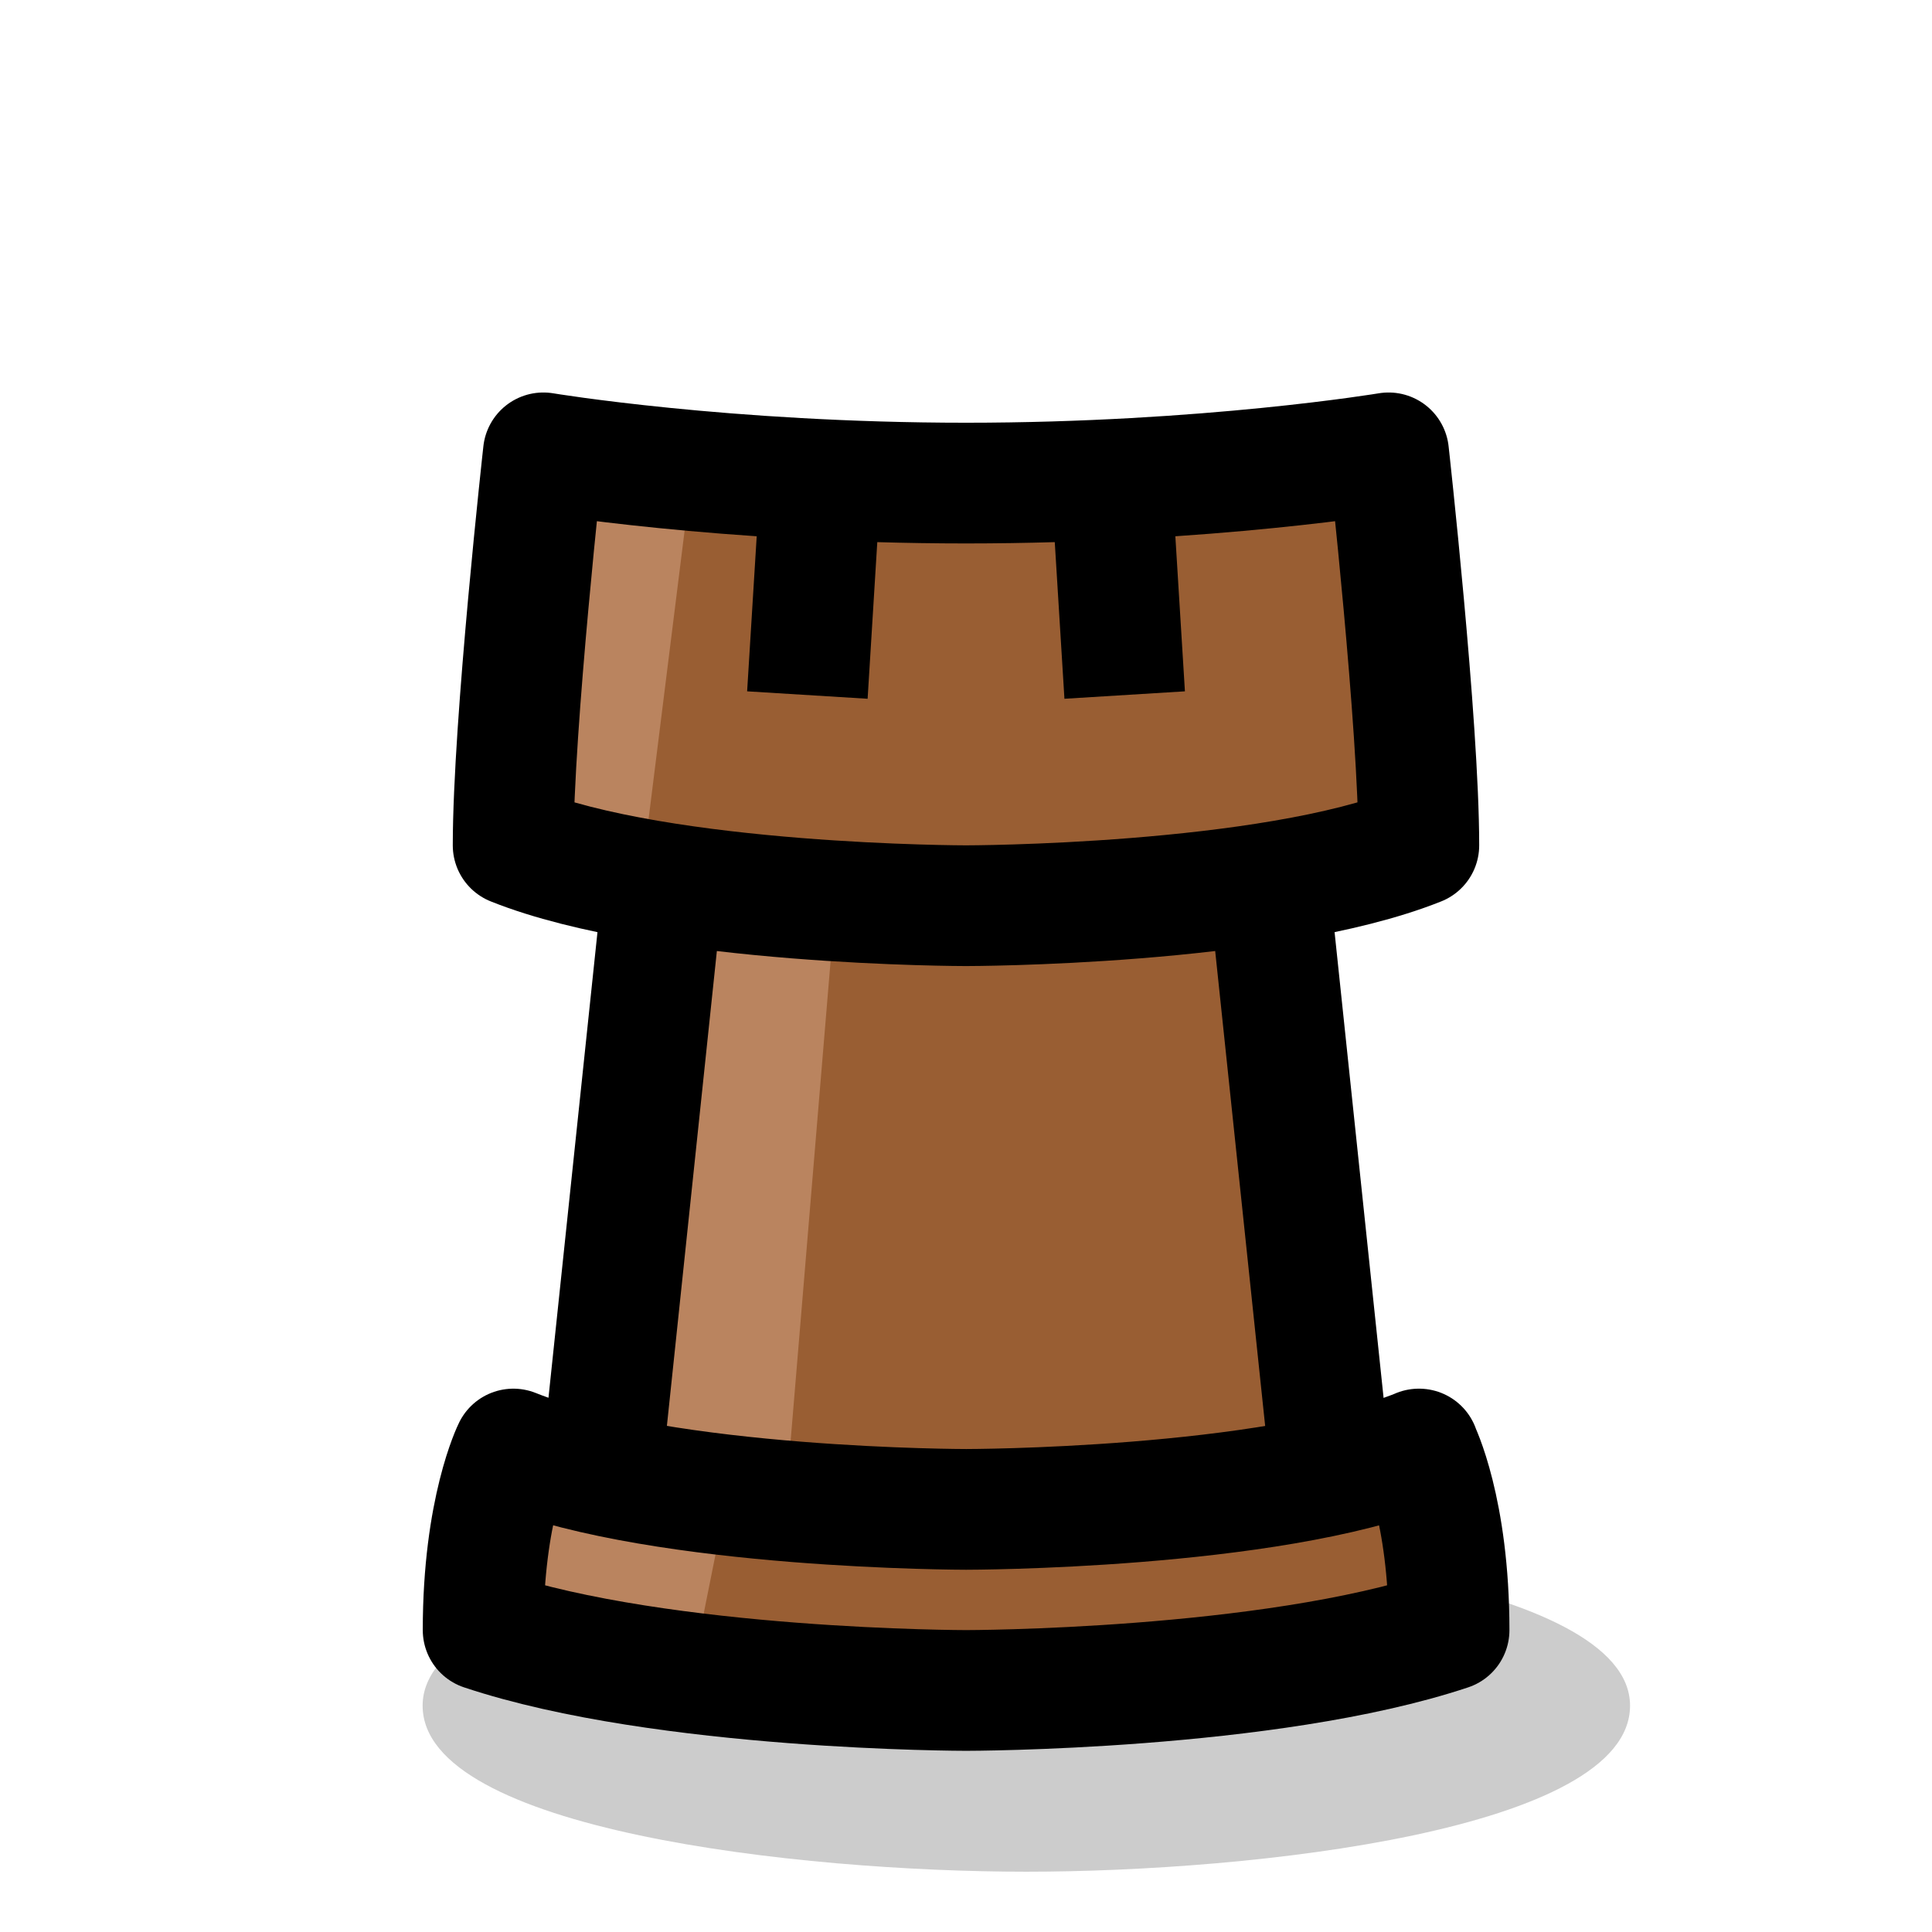
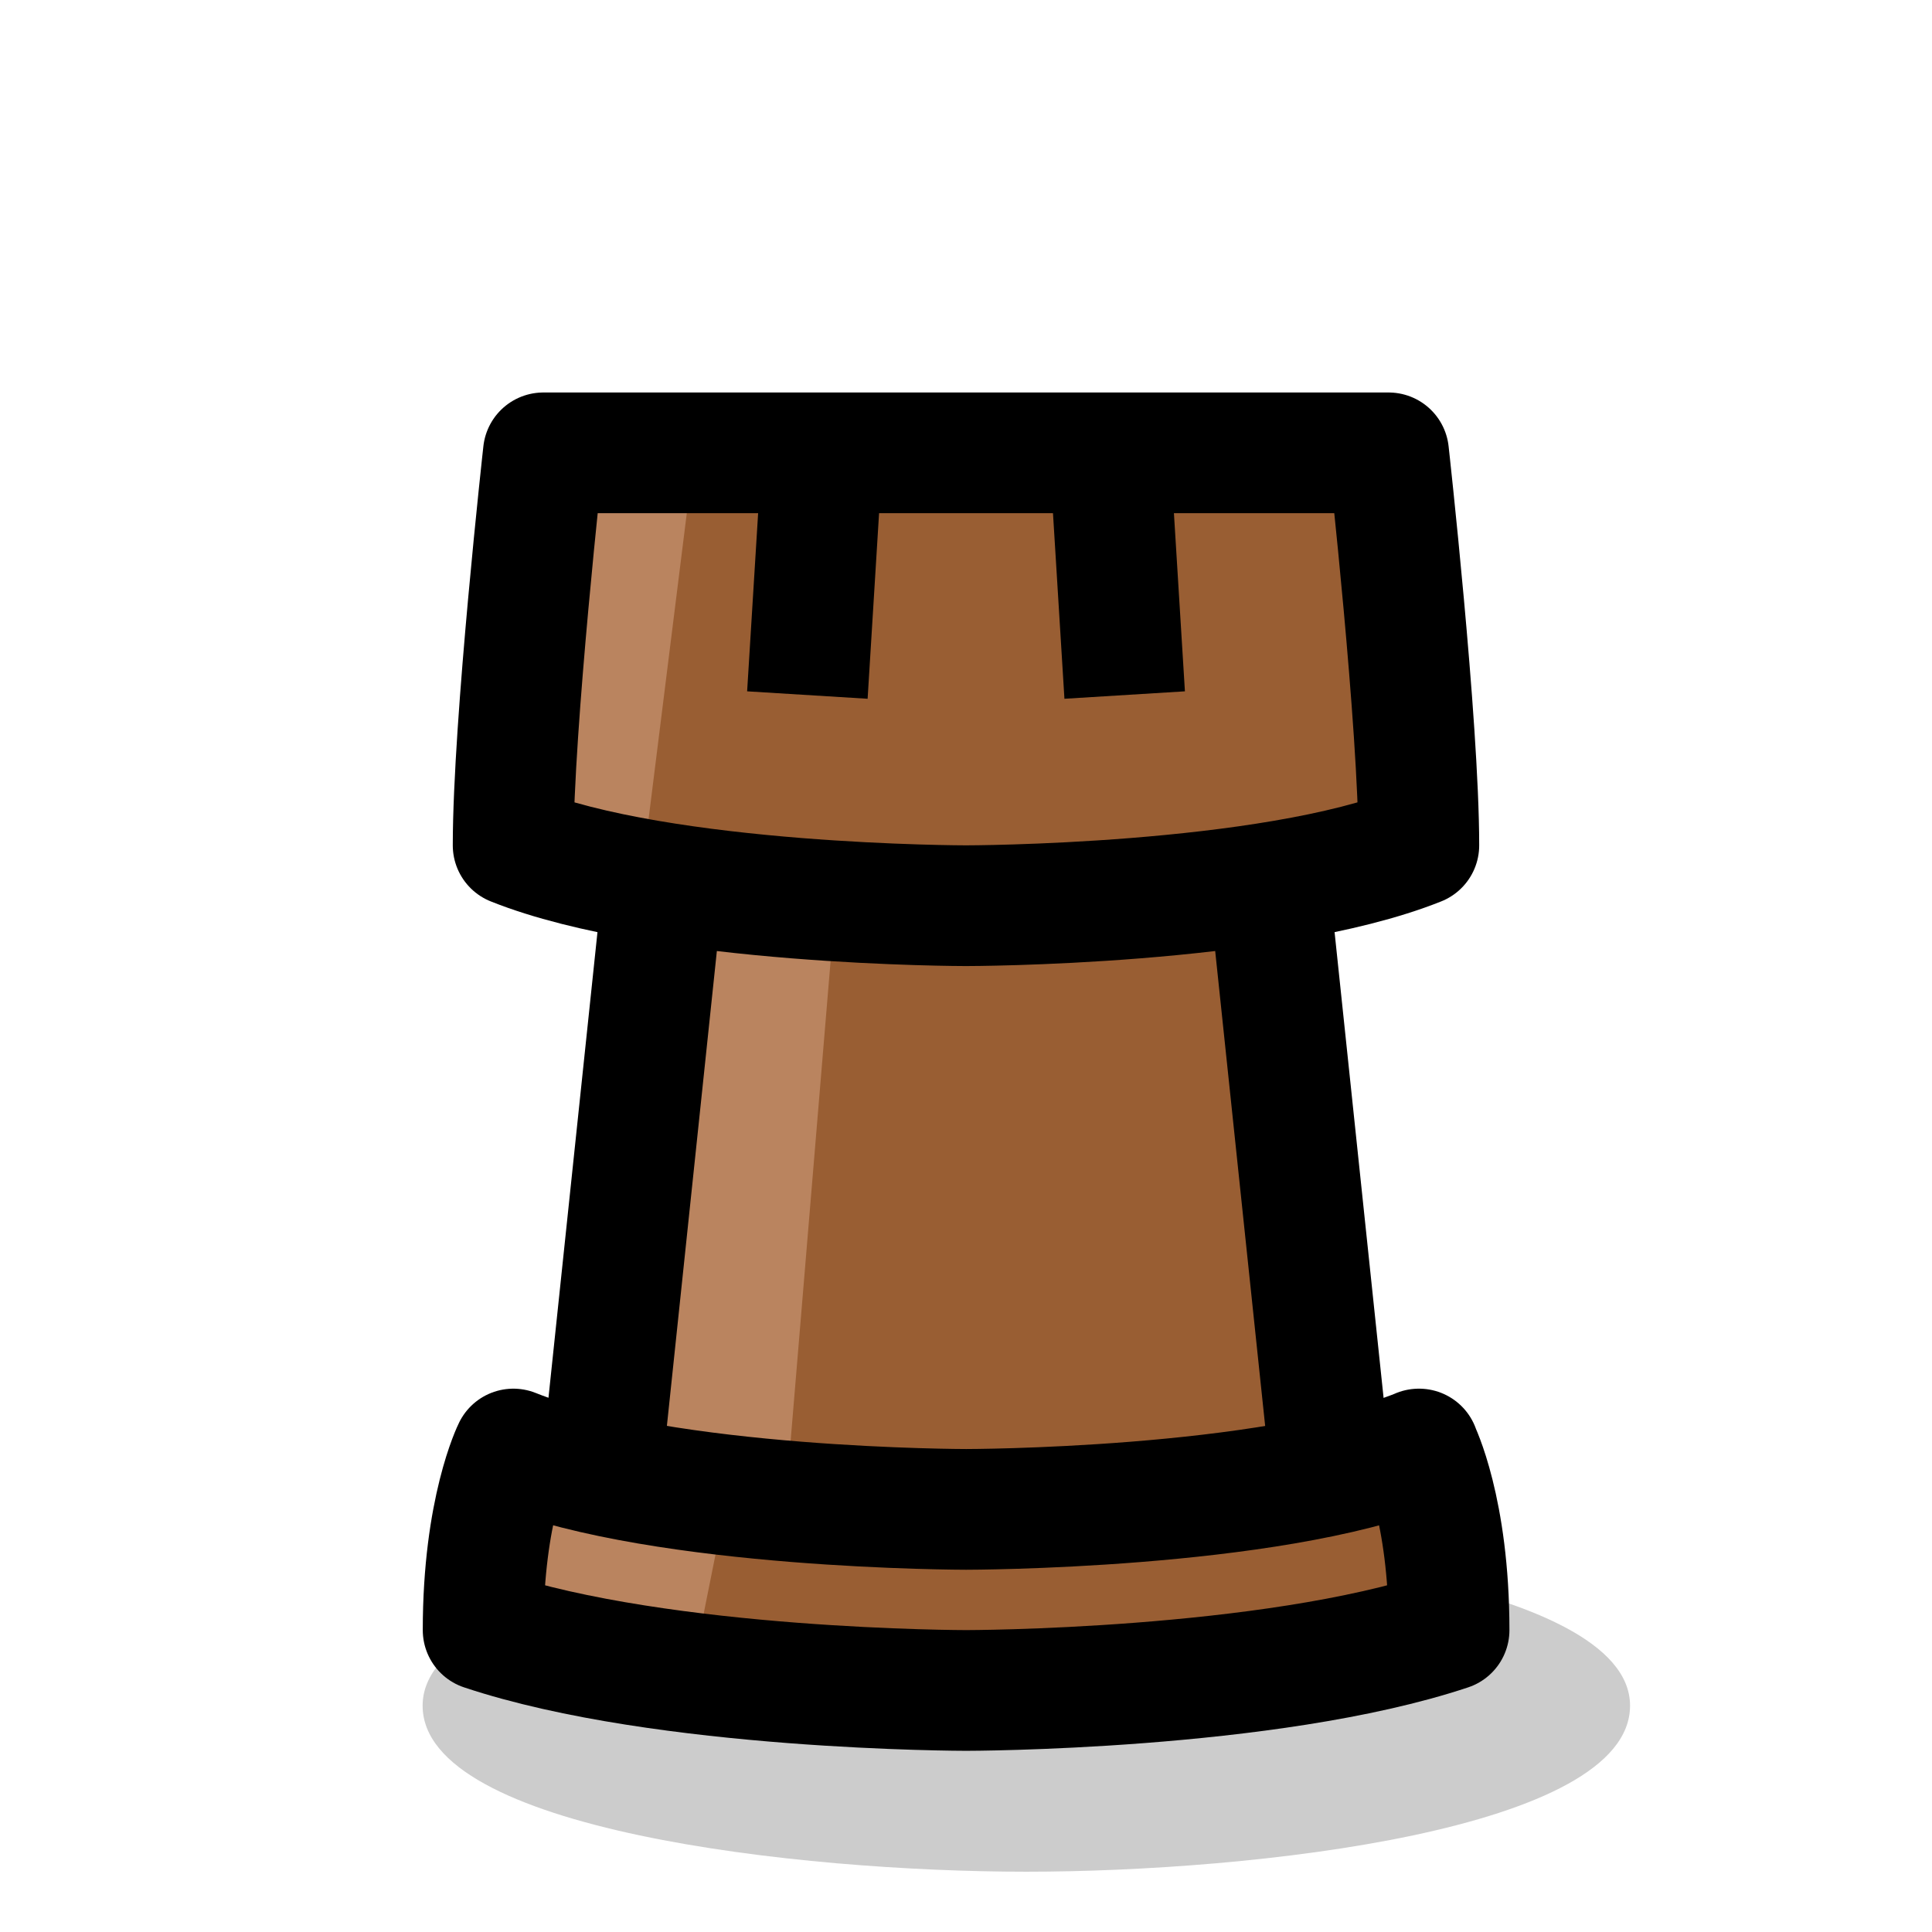
<svg xmlns="http://www.w3.org/2000/svg" xmlns:xlink="http://www.w3.org/1999/xlink" width="64" height="64" viewBox="0 0 16.933 16.933" version="1.1" id="svg5">
  <defs id="defs2">
    <linearGradient id="wood_black_accent">
      <stop style="stop-color:#ba845f;stop-opacity:1;" offset="0" id="stop5970" />
    </linearGradient>
    <linearGradient id="wood_black_fill">
      <stop style="stop-color:#995e33;stop-opacity:1;" offset="0" id="stop5940" />
    </linearGradient>
    <linearGradient id="wood_white_shade">
      <stop style="stop-color:#d0b793;stop-opacity:1;" offset="0" id="stop3347" />
    </linearGradient>
    <linearGradient id="wood_white_fill">
      <stop style="stop-color:#f9e7d2;stop-opacity:1;" offset="0" id="stop3028" />
    </linearGradient>
    <linearGradient id="white_fill">
      <stop style="stop-color:#ffffff;stop-opacity:1;" offset="0" id="stop2367" />
    </linearGradient>
    <linearGradient id="white_shade" gradientTransform="translate(-5.8013919e-8,2.116667)">
      <stop style="stop-color:#cccccc;stop-opacity:1;" offset="0" id="stop45894" />
    </linearGradient>
    <linearGradient id="linearGradient45642">
      <stop style="stop-color:#000000;stop-opacity:0.2;" offset="0" id="stop45640" />
    </linearGradient>
    <linearGradient id="black_accent" gradientTransform="scale(0.07000432)">
      <stop style="stop-color:#8c8c8c;stop-opacity:1;" offset="0" id="stop52163" />
    </linearGradient>
    <linearGradient id="black_fill" gradientTransform="matrix(0.07000432,0,0,0.07000432,-53.97503,2.116667)">
      <stop style="stop-color:#595959;stop-opacity:1;" offset="0" id="stop51990" />
    </linearGradient>
    <linearGradient xlink:href="#wood_black_fill" id="linearGradient5944" x1="4.498" y1="5.806" x2="12.435" y2="5.806" gradientUnits="userSpaceOnUse" />
    <linearGradient xlink:href="#wood_black_fill" id="linearGradient5946" x1="4.233" y1="13.758" x2="12.7" y2="13.758" gradientUnits="userSpaceOnUse" />
    <linearGradient xlink:href="#wood_black_fill" id="linearGradient5948" x1="41.275" y1="9.79" x2="47.625" y2="9.79" gradientUnits="userSpaceOnUse" />
    <linearGradient xlink:href="#wood_black_accent" id="linearGradient5974" x1="10.848" y1="6.085" x2="12.171" y2="6.085" gradientUnits="userSpaceOnUse" />
    <linearGradient xlink:href="#wood_black_accent" id="linearGradient5976" x1="10.583" y1="13.626" x2="12.7" y2="13.626" gradientUnits="userSpaceOnUse" />
    <linearGradient xlink:href="#wood_black_accent" id="linearGradient5978" x1="9.525" y1="9.922" x2="11.642" y2="9.922" gradientUnits="userSpaceOnUse" />
-     <linearGradient xlink:href="#linearGradient45642" id="linearGradient42644" gradientUnits="userSpaceOnUse" gradientTransform="matrix(1,0,0,1.25,0.7937499,-3.042707)" x1="4.233" y1="24.342" x2="103.049" y2="24.342" />
+     <linearGradient xlink:href="#linearGradient45642" id="linearGradient13238" gradientUnits="userSpaceOnUse" gradientTransform="matrix(1,0,0,1.25,0.7937499,-3.042707)" x1="4.233" y1="24.342" x2="103.049" y2="24.342" />
  </defs>
  <g id="layer6" transform="translate(-53.97499,-17.99167)">
-     <path style="font-variation-settings:normal;vector-effect:none;fill:url(#linearGradient42644);fill-opacity:1;stroke:none;stroke-width:1.183;stroke-linecap:round;stroke-linejoin:round;stroke-miterlimit:4;stroke-dasharray:none;stroke-dashoffset:0;stroke-opacity:1;-inkscape-stroke:none;stop-color:#000000" d="m 5.027,14.817 c 0,0.992 2.646,1.323 4.233,1.323 1.587,0 4.233,-0.331 4.233,-1.323 0,-0.992 -2.779,-1.323 -4.233,-1.323 -1.455,0 -4.233,0.331 -4.233,1.323 z" id="use60224-5" class="UnoptimicedTransforms" transform="matrix(1.25,0,0,1.1,51.3953,16.64229)" />
+     <path style="font-variation-settings:normal;vector-effect:none;fill:url(#linearGradient13238);fill-opacity:1;stroke:none;stroke-width:1.183;stroke-linecap:round;stroke-linejoin:round;stroke-miterlimit:4;stroke-dasharray:none;stroke-dashoffset:0;stroke-opacity:1;-inkscape-stroke:none;stop-color:#000000" d="m 5.027,14.817 c 0,0.992 2.646,1.323 4.233,1.323 1.587,0 4.233,-0.331 4.233,-1.323 0,-0.992 -2.779,-1.323 -4.233,-1.323 -1.455,0 -4.233,0.331 -4.233,1.323 z" id="use60224-5" class="UnoptimicedTransforms" transform="matrix(1.25,0,0,1.1,51.3953,16.64229)" />
    <g id="g67576" style="display:inline" transform="matrix(-1,0,0,1,70.90836,17.99167)">
      <path style="font-variation-settings:normal;display:inline;opacity:1;vector-effect:none;fill:url(#linearGradient5948);fill-opacity:1;stroke:none;stroke-width:1.058;stroke-linecap:butt;stroke-linejoin:round;stroke-miterlimit:2.4;stroke-dasharray:none;stroke-dashoffset:0;stroke-opacity:1;-inkscape-stroke:none;stop-color:#000000;stop-opacity:1" d="m 41.275,12.965 0.529,-6.35 h 5.292 l 0.529,6.35" id="path67556" transform="translate(-35.98335)" />
      <path style="font-variation-settings:normal;display:inline;opacity:1;vector-effect:none;fill:url(#linearGradient5978);fill-opacity:1;stroke:none;stroke-width:1.058;stroke-linecap:butt;stroke-linejoin:round;stroke-miterlimit:2.4;stroke-dasharray:none;stroke-dashoffset:0;stroke-opacity:1;-inkscape-stroke:none;stop-color:#000000;stop-opacity:1" d="m 9.525,6.879 0.529,6.35 1.587,-0.265 -0.529,-6.35 z" id="path67558" />
      <path style="font-variation-settings:normal;display:inline;opacity:1;vector-effect:none;fill:none;fill-opacity:1;stroke:#000000;stroke-width:1.058;stroke-linecap:butt;stroke-linejoin:round;stroke-miterlimit:2.4;stroke-dasharray:none;stroke-dashoffset:0;stroke-opacity:1;-inkscape-stroke:none;stop-color:#000000;stop-opacity:1" d="m 41.275,12.7 0.529,-5.027 m 5.292,0 0.529,5.027" id="path67560" transform="translate(-35.98335)" />
      <path style="display:inline;opacity:1;fill:url(#linearGradient5946);fill-opacity:1;stroke:none;stroke-width:1.058;stroke-linecap:round;stroke-linejoin:round;stroke-dasharray:none;stroke-opacity:1" d="m 4.498,12.7 c 0,0 -0.265,0.529 -0.265,1.587 1.587,0.529 4.233,0.529 4.233,0.529 0,0 2.646,0 4.233,-0.529 -1.9e-5,-1.058 -0.265,-1.587 -0.265,-1.587 -1.323,0.529 -3.969,0.529 -3.969,0.529 0,0 -2.646,0 -3.969,-0.529 z" id="path67562" />
      <path style="font-variation-settings:normal;display:inline;opacity:1;vector-effect:none;fill:url(#linearGradient5976);fill-opacity:1;stroke:none;stroke-width:1.058;stroke-linecap:butt;stroke-linejoin:round;stroke-miterlimit:2.4;stroke-dasharray:none;stroke-dashoffset:0;stroke-opacity:1;-inkscape-stroke:none;stop-color:#000000;stop-opacity:1" d="m 12.435,12.7 0.265,1.587 -1.852,0.265 -0.265,-1.323 1.852,-0.529" id="path67564" />
      <path style="display:inline;opacity:1;fill:none;fill-opacity:1;stroke:#000000;stroke-width:1.058;stroke-linecap:round;stroke-linejoin:round;stroke-dasharray:none;stroke-opacity:1" d="m 4.498,12.7 c 0,0 -0.265,0.529 -0.265,1.587 1.587,0.529 4.233,0.529 4.233,0.529 0,0 2.646,0 4.233,-0.529 -1.9e-5,-1.058 -0.265,-1.587 -0.265,-1.587 -1.323,0.529 -3.969,0.529 -3.969,0.529 0,0 -2.646,0 -3.969,-0.529 z" id="path67566" />
      <path style="display:inline;fill:url(#linearGradient5944);fill-opacity:1;stroke:none;stroke-width:1.058;stroke-linecap:round;stroke-linejoin:round;stroke-dasharray:none;stroke-opacity:1" d="m 5.292,3.969 c 0,0 -0.794,2.381 -0.794,3.44 1.587,0.529 3.969,7e-7 3.969,7e-7 0,0 2.381,0.529 3.969,-7e-7 -1.9e-5,-1.058 -0.529,-3.44 -0.529,-3.44 -1.323,0.529 -3.44,0.265 -3.44,0.265 0,0 -1.852,0.265 -3.175,-0.265 z" id="path67568" />
      <path style="font-variation-settings:normal;display:inline;vector-effect:none;fill:url(#linearGradient5974);fill-opacity:1;stroke:none;stroke-width:1.058;stroke-linecap:butt;stroke-linejoin:round;stroke-miterlimit:2.4;stroke-dasharray:none;stroke-dashoffset:0;stroke-opacity:1;-inkscape-stroke:none;stop-color:#000000" d="m 11.906,5.292 0.265,2.117 -0.794,0.794 -0.529,-4.233 h 0.794" id="path67570" />
-       <path style="display:inline;fill:none;fill-opacity:1;stroke:#000000;stroke-width:1.058;stroke-linecap:round;stroke-linejoin:round;stroke-dasharray:none;stroke-opacity:1" d="m 4.763,3.969 c 0,0 -0.265,2.381 -0.265,3.44 1.323,0.529 3.969,0.529 3.969,0.529 0,0 2.646,-7e-7 3.969,-0.529 -1.9e-5,-1.058 -0.265,-3.44 -0.265,-3.44 0,0 -1.588,0.265 -3.704,0.265 -2.117,0 -3.704,-0.265 -3.704,-0.265 z" id="path67572" />
+       <path style="display:inline;fill:none;fill-opacity:1;stroke:#000000;stroke-width:1.058;stroke-linecap:round;stroke-linejoin:round;stroke-dasharray:none;stroke-opacity:1" d="m 4.763,3.969 c 0,0 -0.265,2.381 -0.265,3.44 1.323,0.529 3.969,0.529 3.969,0.529 0,0 2.646,-7e-7 3.969,-0.529 -1.9e-5,-1.058 -0.265,-3.44 -0.265,-3.44 0,0 -1.587,0 -3.704,0 -2.117,0 -3.704,0 -3.704,0 z" id="path67572" />
      <path style="font-variation-settings:normal;opacity:1;fill:none;fill-opacity:1;stroke:#000000;stroke-width:1.058;stroke-linecap:butt;stroke-linejoin:round;stroke-miterlimit:4;stroke-dasharray:none;stroke-dashoffset:0;stroke-opacity:1;stop-color:#000000;stop-opacity:1" d="M 7.144,3.704 6.997,6.085 M 9.631,3.704 9.778,6.085" id="path67574" class="UnoptimicedTransforms" transform="translate(0.07913911,0.00673837)" />
    </g>
  </g>
  <g id="layer5" style="display:none" transform="translate(-53.97499,-17.99167)">
    <ellipse style="display:inline;fill:#000000;fill-opacity:1;stroke:none;stroke-width:1.058;stroke-linecap:round;stroke-linejoin:round;stroke-dasharray:none;stroke-opacity:1" id="ellipse74935" cy="27.781" cx="61.119" ry="0.529" rx="0.529" />
    <ellipse style="display:inline;fill:#000000;fill-opacity:1;stroke:none;stroke-width:1.058;stroke-linecap:round;stroke-linejoin:round;stroke-dasharray:none;stroke-opacity:1" id="ellipse74937" cy="27.781" cx="62.971" ry="0.529" rx="0.529" />
  </g>
</svg>
